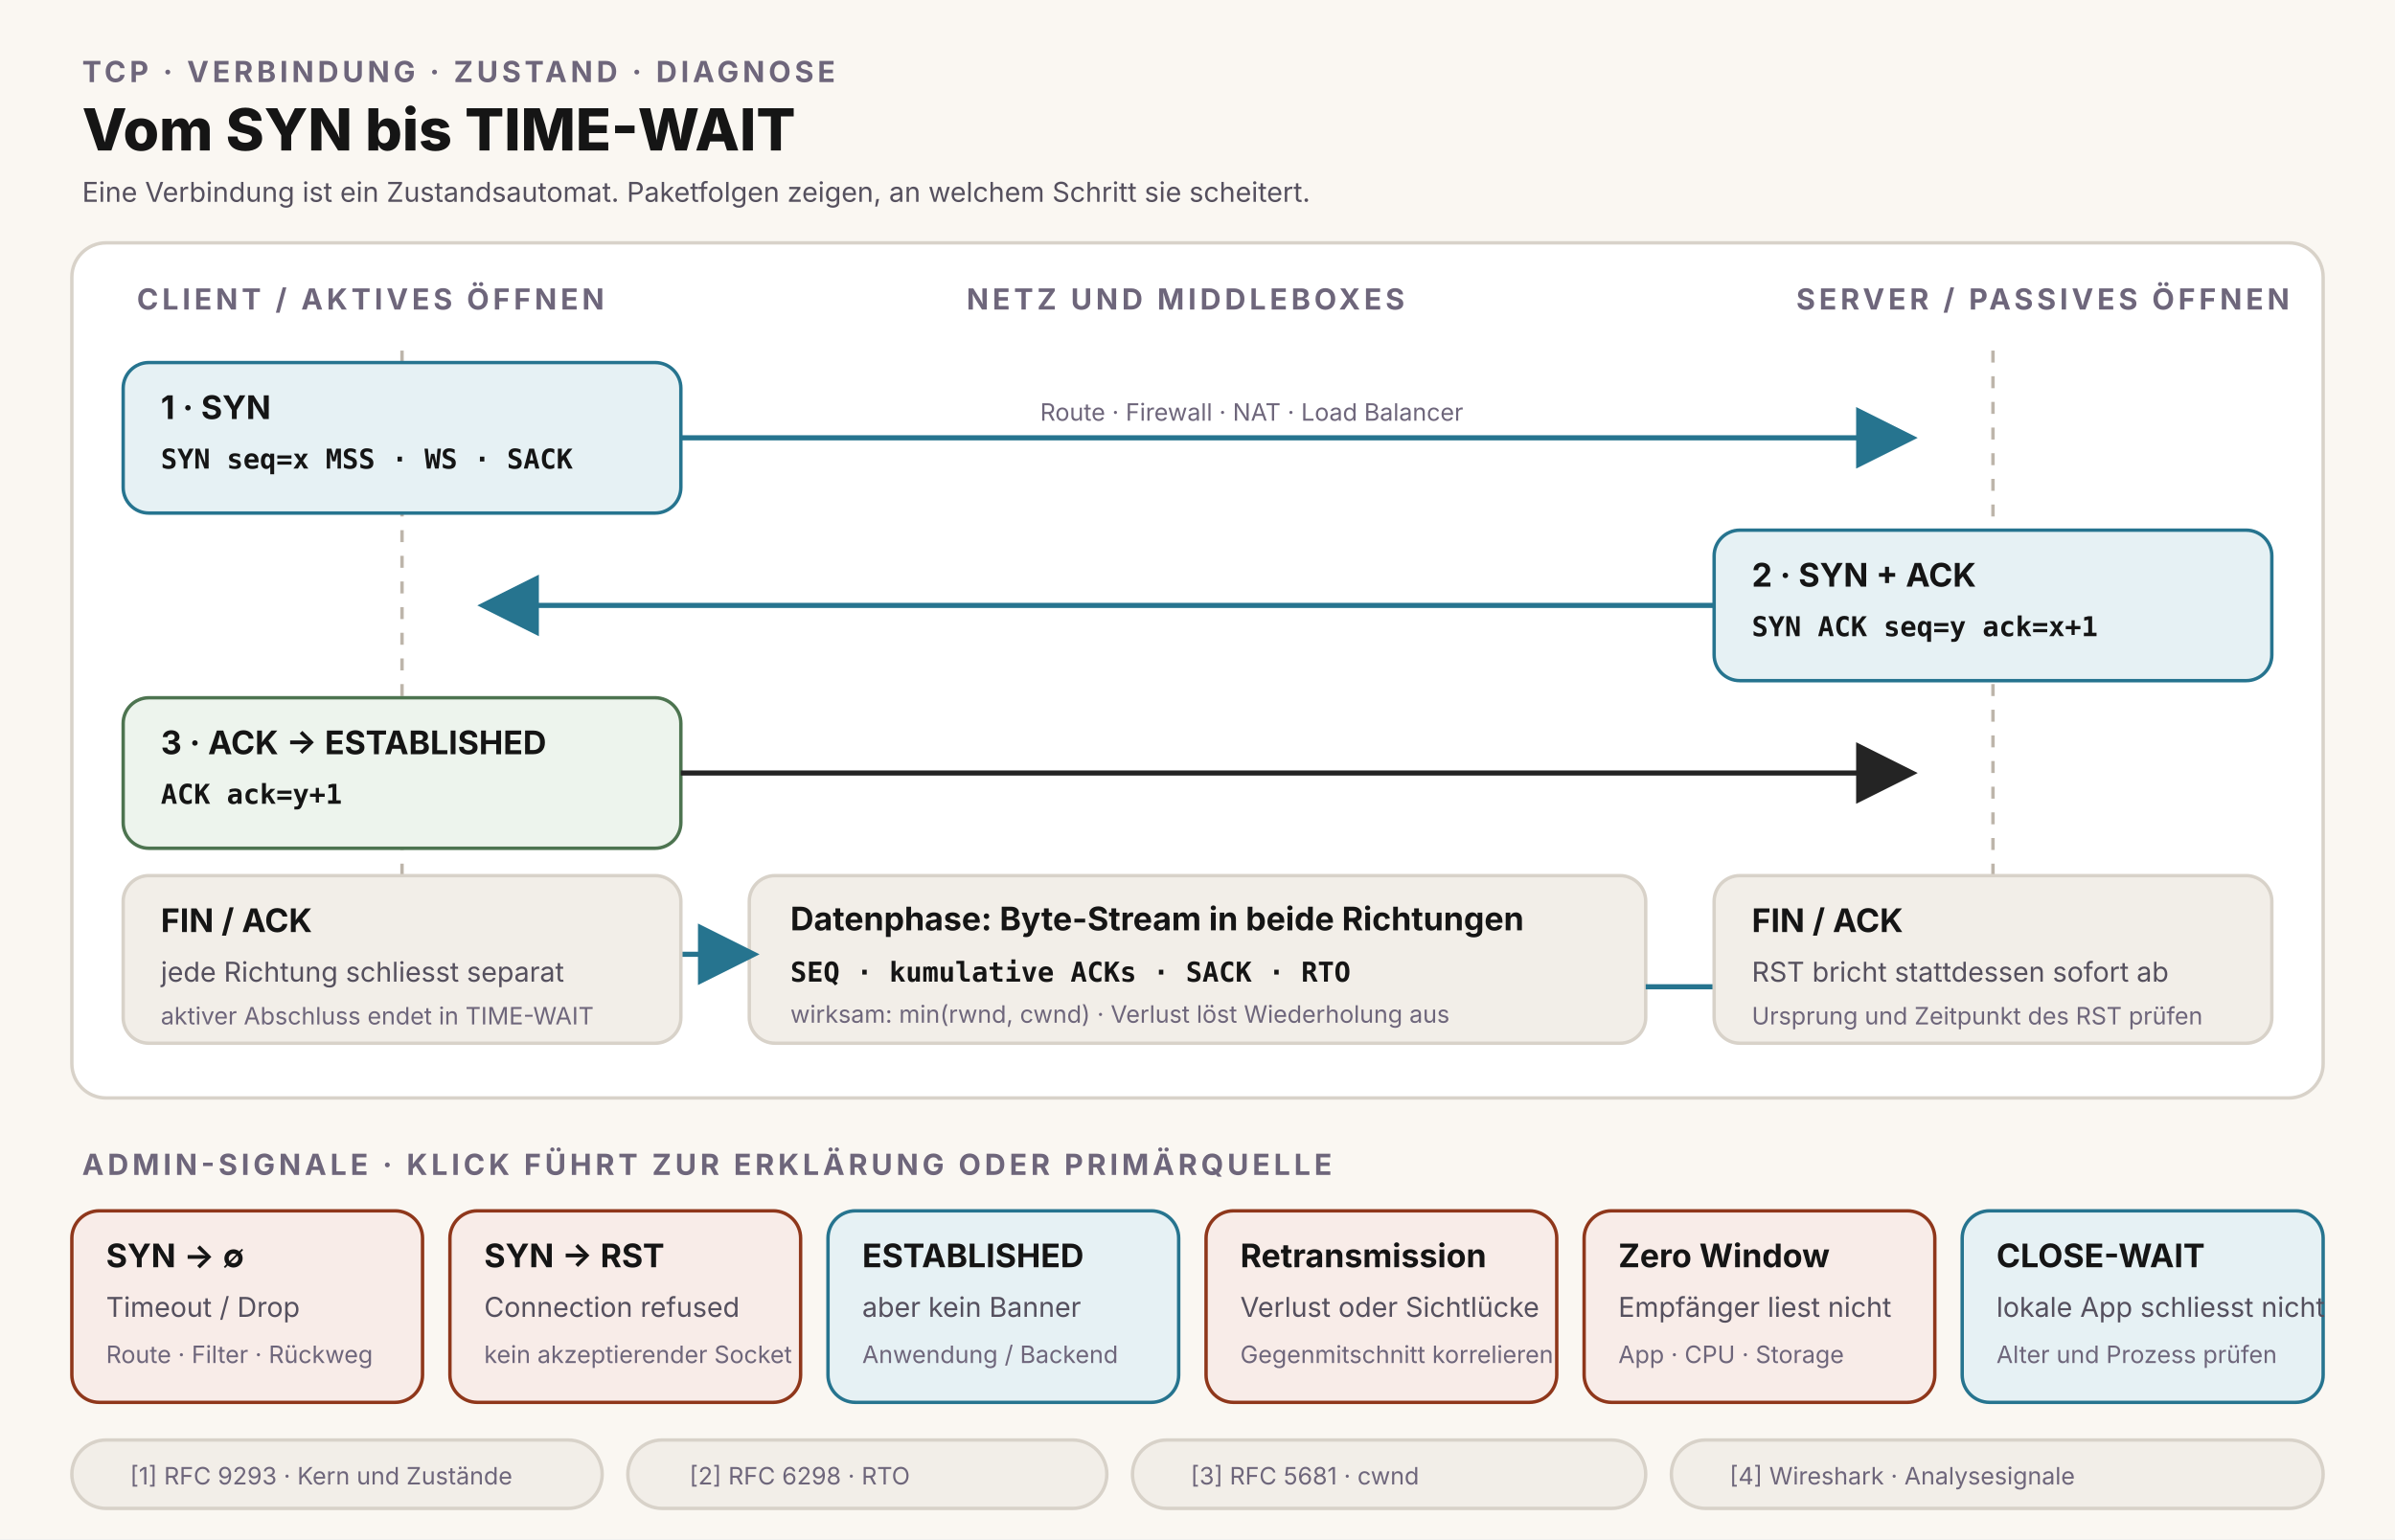
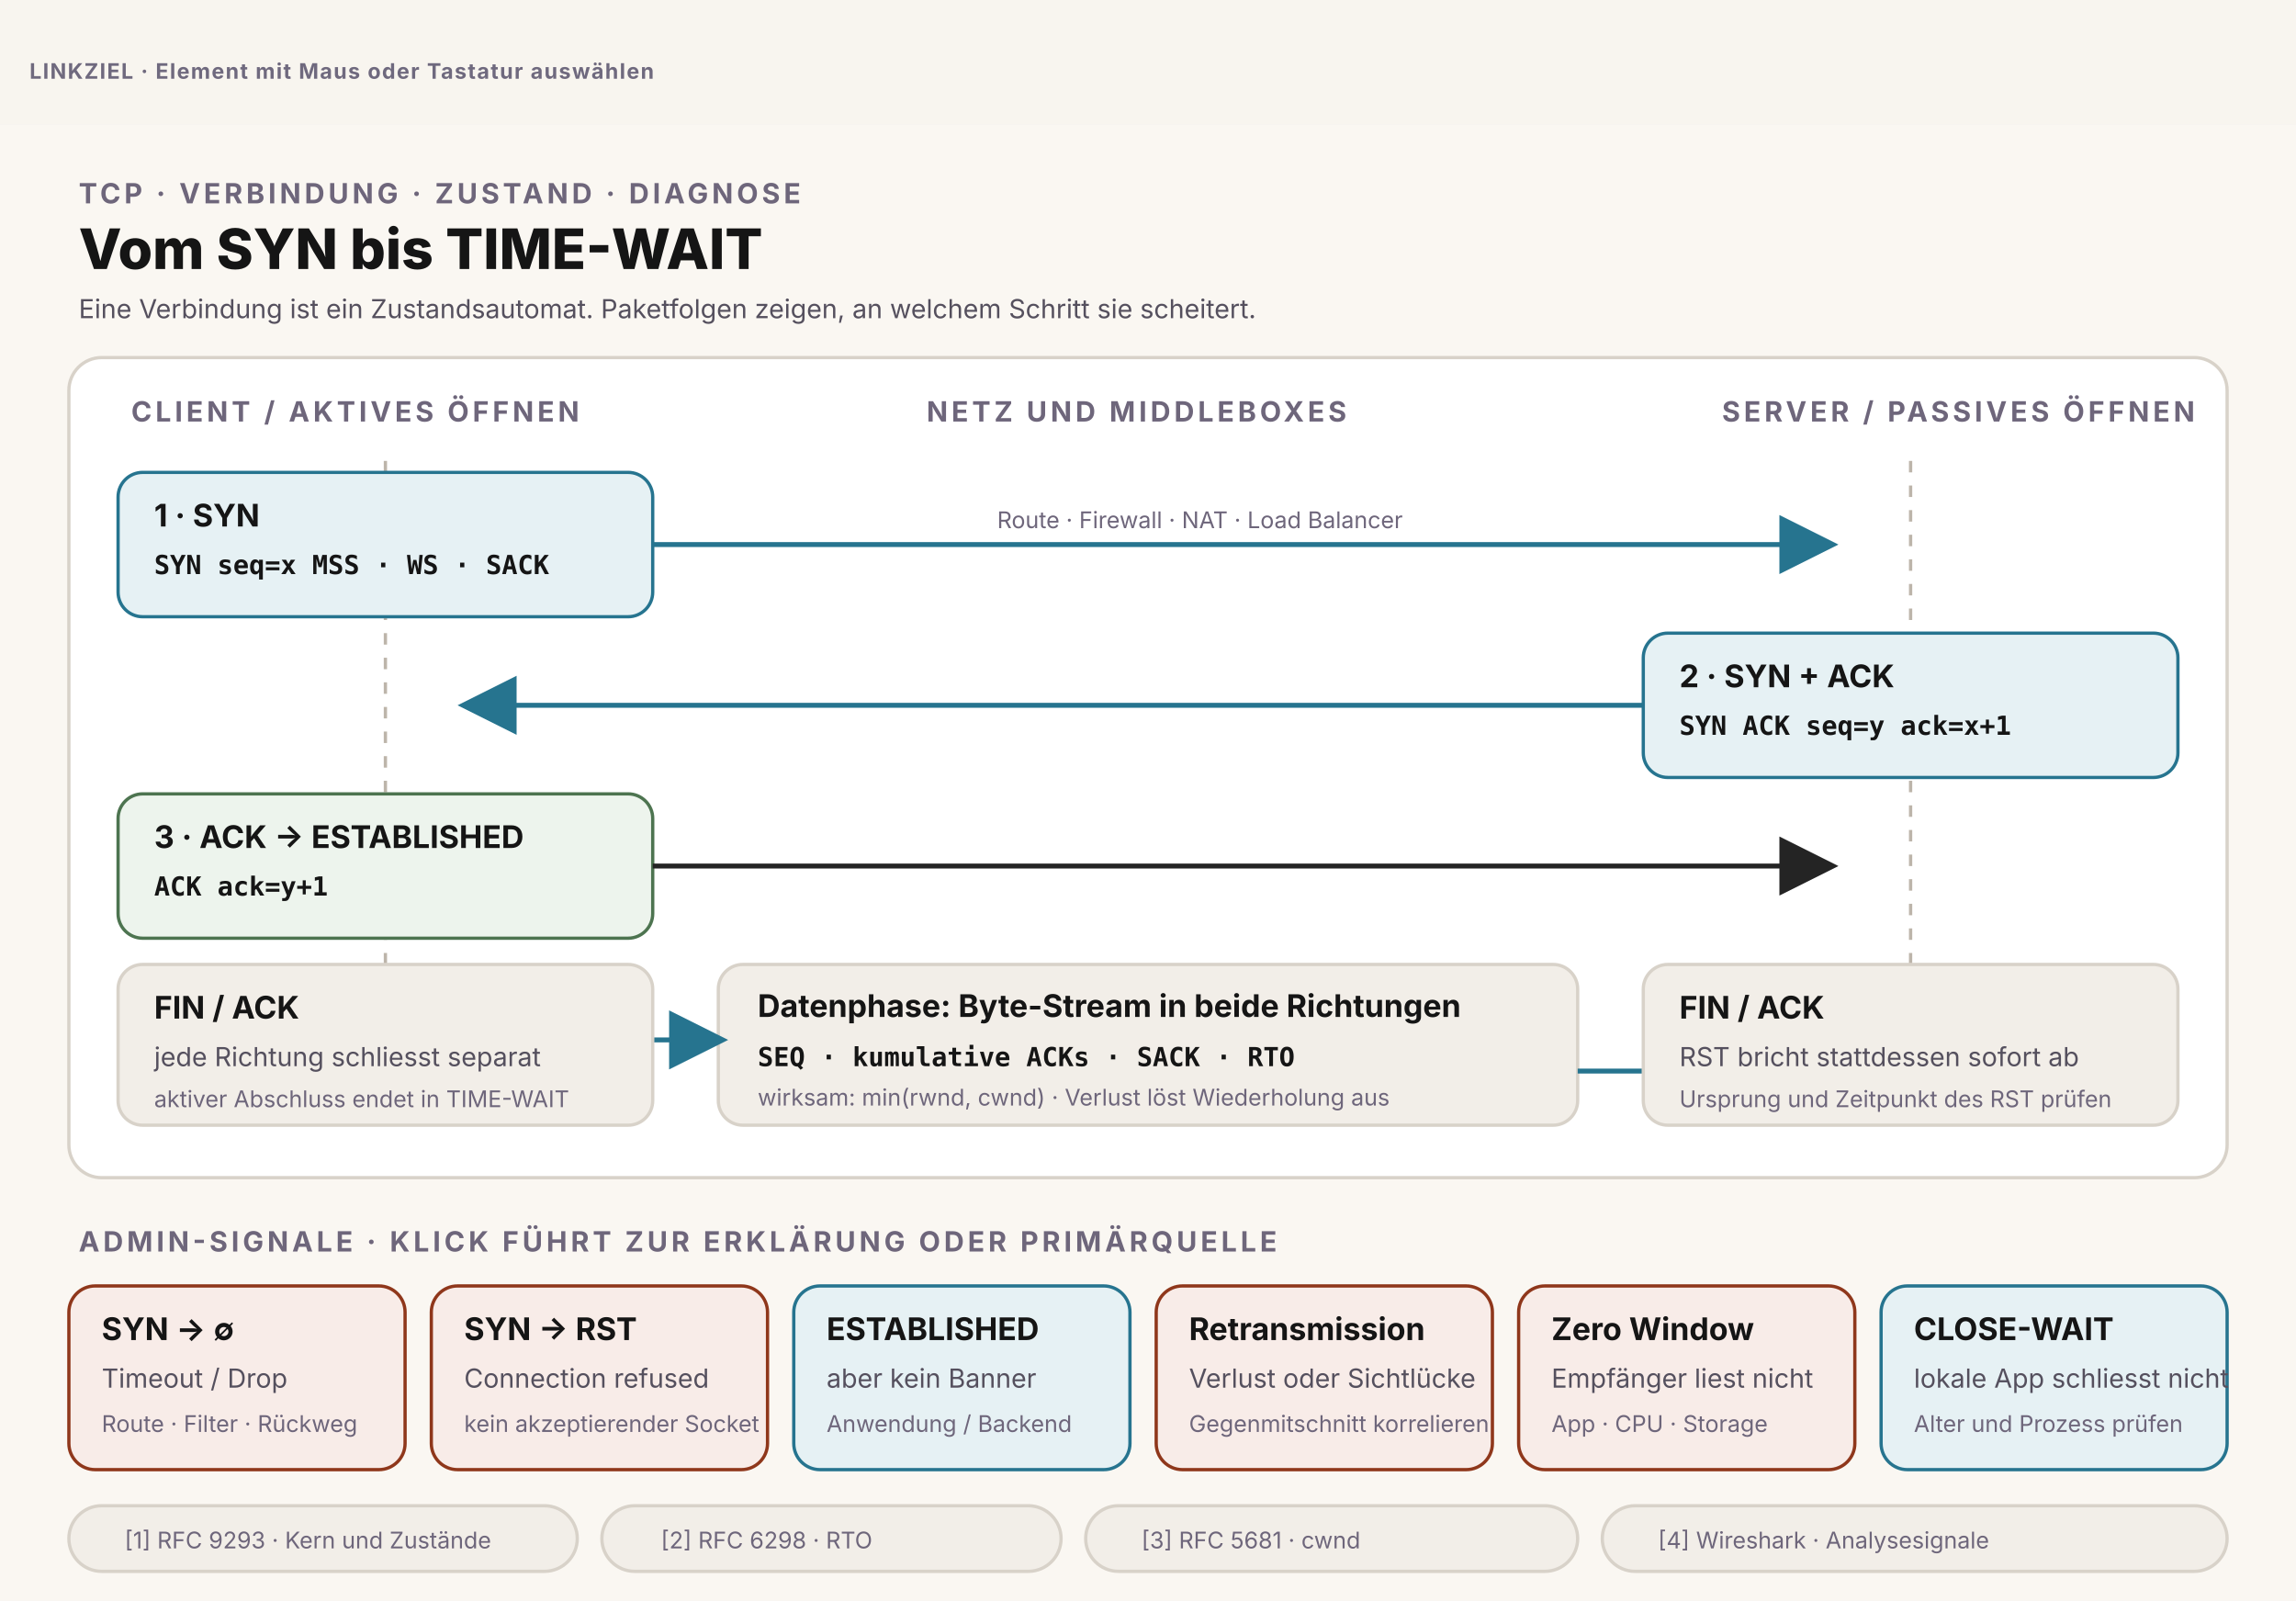
- <svg xmlns="http://www.w3.org/2000/svg" viewBox="0 0 1400 900" role="img" aria-labelledby="title desc">
+ <svg xmlns="http://www.w3.org/2000/svg" viewBox="0 -76 1400 976" role="img" aria-labelledby="title desc">
  <style>
    :root { color-scheme: light; }
    text { font-family: Inter, "Segoe UI", Arial, sans-serif; fill: #151515; }
    .bg { fill: #faf7f2; }
    .panel { fill: #fff; stroke: #d8d2c9; stroke-width: 2; }
    .soft { fill: #f2eee8; stroke: #d8d2c9; stroke-width: 2; }
    .blue { fill: #e6f1f4; stroke: #26748f; stroke-width: 2; }
    .rose { fill: #f8ece8; stroke: #8f371b; stroke-width: 2; }
    .green { fill: #edf4ed; stroke: #4d7450; stroke-width: 2; }
    .dash { fill: #fff; stroke: #bdb5aa; stroke-width: 2; stroke-dasharray: 9 8; }
    .kicker { font-size: 17px; letter-spacing: 2.2px; font-weight: 700; fill: #6e667b; }
    .h1 { font-size: 34px; font-weight: 760; }
    .h2 { font-size: 23px; font-weight: 720; }
    .label { font-size: 19px; font-weight: 700; }
    .body { font-size: 16px; fill: #55505e; }
    .small { font-size: 14px; fill: #6e667b; }
    .mono { font-family: "Cascadia Mono", Consolas, monospace; font-size: 16px; font-weight: 700; }
    .arrow { stroke: #242424; stroke-width: 3; fill: none; marker-end: url(#arrow); }
    .arrow-blue { stroke: #26748f; stroke-width: 3; fill: none; marker-end: url(#arrowBlue); }
    .arrow-rose { stroke: #8f371b; stroke-width: 3; fill: none; marker-end: url(#arrowRose); stroke-dasharray: 8 6; }
    .lifeline { stroke: #bdb5aa; stroke-width: 2; stroke-dasharray: 7 8; }
    a { outline: none; cursor: pointer; }
    a .hit { transition: fill .16s ease, stroke .16s ease, filter .16s ease; }
    a:hover .hit, a:focus .hit { fill: #d8ebf0; stroke: #0f607c; filter: drop-shadow(0 4px 6px rgba(15,96,124,.17)); }
    a:hover .risk, a:focus .risk { fill: #f4ddd5; stroke: #7c2e16; filter: drop-shadow(0 4px 6px rgba(124,46,22,.14)); }
    a:hover .source, a:focus .source { fill: #e1eff3; stroke: #26748f; }
    a:focus .hit, a:focus .risk, a:focus .source { stroke-width: 4; }
  </style>
  <defs>
    <marker id="arrow" markerWidth="12" markerHeight="12" refX="10" refY="6" orient="auto">
      <path d="M0,0 L12,6 L0,12 Z" fill="#242424" />
    </marker>
    <marker id="arrowBlue" markerWidth="12" markerHeight="12" refX="10" refY="6" orient="auto">
      <path d="M0,0 L12,6 L0,12 Z" fill="#26748f" />
    </marker>
    <marker id="arrowRose" markerWidth="12" markerHeight="12" refX="10" refY="6" orient="auto">
      <path d="M0,0 L12,6 L0,12 Z" fill="#8f371b" />
    </marker>
  </defs>
  <rect class="bg" width="1400" height="900" />
  <text class="kicker" x="48" y="48">TCP · VERBINDUNG · ZUSTAND · DIAGNOSE</text>
  <text class="h1" x="48" y="88">Vom SYN bis TIME-WAIT</text>
  <text class="body" x="48" y="118">Eine Verbindung ist ein Zustandsautomat. Paketfolgen zeigen, an welchem Schritt sie scheitert.</text>
  <rect class="panel" x="42" y="142" width="1316" height="500" rx="20" />
  <text class="kicker" x="80" y="181">CLIENT / AKTIVES ÖFFNEN</text>
  <text class="kicker" x="565" y="181">NETZ UND MIDDLEBOXES</text>
  <text class="kicker" x="1050" y="181">SERVER / PASSIVES ÖFFNEN</text>
  <line class="lifeline" x1="235" y1="205" x2="235" y2="605" />
  <line class="lifeline" x1="1165" y1="205" x2="1165" y2="605" />
  <a data-link-hint="1" href="/kb/tcp#verbindungsaufbau-datentransfer-und-abbau" target="_top" tabindex="0" aria-label="1 · SYN – SYN seq=x MSS · WS · SACK">
    <rect class="blue hit" x="72" y="212" width="326" height="88" rx="15" />
    <text class="label" x="94" y="245">1 · SYN</text>
    <text class="mono" x="94" y="274">SYN  seq=x  MSS · WS · SACK</text>
  </a>
  <path class="arrow-blue" d="M398 256 H1115" />
  <text class="small" x="608" y="246">Route · Firewall · NAT · Load Balancer</text>
  <a data-link-hint="2" href="https://datatracker.ietf.org/doc/html/rfc9293#section-3.5" target="_top" tabindex="0" aria-label="2 · SYN + ACK – SYN ACK seq=y ack=x+1">
    <rect class="blue hit" x="1002" y="310" width="326" height="88" rx="15" />
    <text class="label" x="1024" y="343">2 · SYN + ACK</text>
    <text class="mono" x="1024" y="372">SYN ACK  seq=y  ack=x+1</text>
  </a>
  <path class="arrow-blue" d="M1002 354 H285" />
  <a data-link-hint="3" href="https://datatracker.ietf.org/doc/html/rfc9293#section-3.3.2" target="_top" tabindex="0" aria-label="3 · ACK → ESTABLISHED – ACK ack=y+1">
    <rect class="green hit" x="72" y="408" width="326" height="88" rx="15" />
    <text class="label" x="94" y="441">3 · ACK → ESTABLISHED</text>
    <text class="mono" x="94" y="470">ACK  ack=y+1</text>
  </a>
  <path class="arrow" d="M398 452 H1115" />
  <a data-link-hint="4" href="/kb/tcp#sequenznummern-acks-und-retransmission" target="_top" tabindex="0" aria-label="Datenphase: Byte-Stream in beide Richtungen – SEQ · kumulative ACKs · SACK · RTO – wirksam: min(rwnd, cwnd) · Verlust löst Wiederholung aus">
    <rect class="soft hit" x="438" y="512" width="524" height="98" rx="15" />
    <text class="label" x="462" y="544">Datenphase: Byte-Stream in beide Richtungen</text>
    <text class="mono" x="462" y="574">SEQ · kumulative ACKs · SACK · RTO</text>
    <text class="small" x="462" y="598">wirksam: min(rwnd, cwnd) · Verlust löst Wiederholung aus</text>
  </a>
  <path class="arrow-blue" d="M398 558 H438" />
  <path class="arrow-blue" d="M962 577 H1115" />
  <a data-link-hint="5" href="https://datatracker.ietf.org/doc/html/rfc9293#section-3.6" target="_top" tabindex="0" aria-label="FIN / ACK – jede Richtung schliesst separat – aktiver Abschluss endet in TIME-WAIT">
    <rect class="soft hit" x="72" y="512" width="326" height="98" rx="15" />
    <text class="label" x="94" y="545">FIN / ACK</text>
    <text class="body" x="94" y="574">jede Richtung schliesst separat</text>
    <text class="small" x="94" y="599">aktiver Abschluss endet in TIME-WAIT</text>
  </a>
  <a data-link-hint="6" href="https://datatracker.ietf.org/doc/html/rfc9293#section-3.5.2" target="_top" tabindex="0" aria-label="FIN / ACK – RST bricht stattdessen sofort ab – Ursprung und Zeitpunkt des RST prüfen">
    <rect class="soft hit" x="1002" y="512" width="326" height="98" rx="15" />
    <text class="label" x="1024" y="545">FIN / ACK</text>
    <text class="body" x="1024" y="574">RST bricht stattdessen sofort ab</text>
    <text class="small" x="1024" y="599">Ursprung und Zeitpunkt des RST prüfen</text>
  </a>
  <text class="kicker" x="48" y="687">ADMIN-SIGNALE · KLICK FÜHRT ZUR ERKLÄRUNG ODER PRIMÄRQUELLE</text>
  <a data-link-hint="7" href="/kb/tcp#diagnose-vom-socket-bis-zum-paket" target="_top" tabindex="0" aria-label="SYN → ∅ – Timeout / Drop – Route · Filter · Rückweg">
    <rect class="rose risk" x="42" y="708" width="205" height="112" rx="16" />
    <text class="label" x="62" y="741">SYN → ∅</text>
    <text class="body" x="62" y="770">Timeout / Drop</text>
    <text class="small" x="62" y="797">Route · Filter · Rückweg</text>
  </a>
  <a data-link-hint="8" href="https://datatracker.ietf.org/doc/html/rfc9293#section-3.5.2" target="_top" tabindex="0" aria-label="SYN → RST – Connection refused – kein akzeptierender Socket">
    <rect class="rose risk" x="263" y="708" width="205" height="112" rx="16" />
    <text class="label" x="283" y="741">SYN → RST</text>
    <text class="body" x="283" y="770">Connection refused</text>
    <text class="small" x="283" y="797">kein akzeptierender Socket</text>
  </a>
  <a data-link-hint="9" href="/kb/tcp#diagnose-vom-socket-bis-zum-paket" target="_top" tabindex="0" aria-label="ESTABLISHED – aber kein Banner – Anwendung / Backend">
    <rect class="blue hit" x="484" y="708" width="205" height="112" rx="16" />
    <text class="label" x="504" y="741">ESTABLISHED</text>
    <text class="body" x="504" y="770">aber kein Banner</text>
    <text class="small" x="504" y="797">Anwendung / Backend</text>
  </a>
  <a data-link-hint="10" href="https://www.wireshark.org/docs/wsug_html_chunked/ChAdvTCPAnalysis.html" target="_top" tabindex="0" aria-label="Retransmission – Verlust oder Sichtlücke – Gegenmitschnitt korrelieren">
    <rect class="rose risk" x="705" y="708" width="205" height="112" rx="16" />
    <text class="label" x="725" y="741">Retransmission</text>
    <text class="body" x="725" y="770">Verlust oder Sichtlücke</text>
    <text class="small" x="725" y="797">Gegenmitschnitt korrelieren</text>
  </a>
  <a data-link-hint="11" href="/kb/tcp#flusskontrolle-und-staukontrolle" target="_top" tabindex="0" aria-label="Zero Window – Empfänger liest nicht – App · CPU · Storage">
    <rect class="rose risk" x="926" y="708" width="205" height="112" rx="16" />
    <text class="label" x="946" y="741">Zero Window</text>
    <text class="body" x="946" y="770">Empfänger liest nicht</text>
    <text class="small" x="946" y="797">App · CPU · Storage</text>
  </a>
  <a data-link-hint="12" href="/kb/tcp#verbindungsaufbau-datentransfer-und-abbau" target="_top" tabindex="0" aria-label="CLOSE-WAIT – lokale App schliesst nicht – Alter und Prozess prüfen">
    <rect class="blue hit" x="1147" y="708" width="211" height="112" rx="16" />
    <text class="label" x="1167" y="741">CLOSE-WAIT</text>
    <text class="body" x="1167" y="770">lokale App schliesst nicht</text>
    <text class="small" x="1167" y="797">Alter und Prozess prüfen</text>
  </a>
  <a data-link-hint="13" href="https://datatracker.ietf.org/doc/html/rfc9293" target="_top" tabindex="0" aria-label="[1] RFC 9293 · Kern und Zustände">
    <rect class="soft source" x="42" y="842" width="310" height="40" rx="20" />
    <text class="small" x="76" y="868">[1] RFC 9293 · Kern und Zustände</text>
  </a>
  <a data-link-hint="14" href="https://datatracker.ietf.org/doc/html/rfc6298" target="_top" tabindex="0" aria-label="[2] RFC 6298 · RTO">
    <rect class="soft source" x="367" y="842" width="280" height="40" rx="20" />
    <text class="small" x="403" y="868">[2] RFC 6298 · RTO</text>
  </a>
  <a data-link-hint="15" href="https://datatracker.ietf.org/doc/html/rfc5681" target="_top" tabindex="0" aria-label="[3] RFC 5681 · cwnd">
    <rect class="soft source" x="662" y="842" width="300" height="40" rx="20" />
    <text class="small" x="696" y="868">[3] RFC 5681 · cwnd</text>
  </a>
  <a data-link-hint="16" href="https://www.wireshark.org/docs/wsug_html_chunked/ChAdvTCPAnalysis.html" target="_top" tabindex="0" aria-label="[4] Wireshark · Analysesignale">
    <rect class="soft source" x="977" y="842" width="381" height="40" rx="20" />
    <text class="small" x="1011" y="868">[4] Wireshark · Analysesignale</text>
  </a>
  <style>
+     .link-target-gutter{fill:#f8f5ef}
+     .link-target-placeholder{font:650 13px system-ui,-apple-system,"Segoe UI",sans-serif;letter-spacing:.06em;fill:#6f697e}
    .link-target-ui{opacity:0;transition:opacity .12s ease;pointer-events:none}
    svg:has(a[href]:hover) .link-target-ui,svg:has(a[href]:focus) .link-target-ui{opacity:1}
    .link-target-backdrop{fill:#13263a;stroke:#ffffff;stroke-width:2}
    .link-target-copy{opacity:0}
    .link-target-label{font:700 16px system-ui,-apple-system,"Segoe UI",sans-serif;fill:#ffffff}
    .link-target-address{font:500 12px ui-monospace,"SFMono-Regular",Consolas,monospace;fill:#bfe7ff}
svg:has(a[data-link-hint="1"]:hover) .link-target-copy-1,svg:has(a[data-link-hint="1"]:focus) .link-target-copy-1{opacity:1}
svg:has(a[data-link-hint="2"]:hover) .link-target-copy-2,svg:has(a[data-link-hint="2"]:focus) .link-target-copy-2{opacity:1}
svg:has(a[data-link-hint="3"]:hover) .link-target-copy-3,svg:has(a[data-link-hint="3"]:focus) .link-target-copy-3{opacity:1}
svg:has(a[data-link-hint="4"]:hover) .link-target-copy-4,svg:has(a[data-link-hint="4"]:focus) .link-target-copy-4{opacity:1}
svg:has(a[data-link-hint="5"]:hover) .link-target-copy-5,svg:has(a[data-link-hint="5"]:focus) .link-target-copy-5{opacity:1}
svg:has(a[data-link-hint="6"]:hover) .link-target-copy-6,svg:has(a[data-link-hint="6"]:focus) .link-target-copy-6{opacity:1}
svg:has(a[data-link-hint="7"]:hover) .link-target-copy-7,svg:has(a[data-link-hint="7"]:focus) .link-target-copy-7{opacity:1}
svg:has(a[data-link-hint="8"]:hover) .link-target-copy-8,svg:has(a[data-link-hint="8"]:focus) .link-target-copy-8{opacity:1}
svg:has(a[data-link-hint="9"]:hover) .link-target-copy-9,svg:has(a[data-link-hint="9"]:focus) .link-target-copy-9{opacity:1}
svg:has(a[data-link-hint="10"]:hover) .link-target-copy-10,svg:has(a[data-link-hint="10"]:focus) .link-target-copy-10{opacity:1}
svg:has(a[data-link-hint="11"]:hover) .link-target-copy-11,svg:has(a[data-link-hint="11"]:focus) .link-target-copy-11{opacity:1}
svg:has(a[data-link-hint="12"]:hover) .link-target-copy-12,svg:has(a[data-link-hint="12"]:focus) .link-target-copy-12{opacity:1}
svg:has(a[data-link-hint="13"]:hover) .link-target-copy-13,svg:has(a[data-link-hint="13"]:focus) .link-target-copy-13{opacity:1}
svg:has(a[data-link-hint="14"]:hover) .link-target-copy-14,svg:has(a[data-link-hint="14"]:focus) .link-target-copy-14{opacity:1}
svg:has(a[data-link-hint="15"]:hover) .link-target-copy-15,svg:has(a[data-link-hint="15"]:focus) .link-target-copy-15{opacity:1}
svg:has(a[data-link-hint="16"]:hover) .link-target-copy-16,svg:has(a[data-link-hint="16"]:focus) .link-target-copy-16{opacity:1}
  </style>
+   <rect class="link-target-gutter" x="0" y="-76" width="1400" height="76" />
+   <text class="link-target-placeholder" x="18" y="-28">LINKZIEL · Element mit Maus oder Tastatur auswählen</text>
  <g class="link-target-ui" aria-hidden="true" pointer-events="none">
-     <rect class="link-target-backdrop" x="12" y="10" width="1376" height="62" rx="12" />
+     <rect class="link-target-backdrop" x="12" y="-70" width="1376" height="62" rx="12" />
    <g class="link-target-copy link-target-copy-1">
-       <text class="link-target-label" x="26" y="38">Öffnet: Drei-Wege-Handshake im Artikel öffnen</text>
-       <text class="link-target-address" x="26" y="60">Ziel: /kb/tcp#verbindungsaufbau-datentransfer-und-abbau</text>
+       <text class="link-target-label" x="26" y="-42">Öffnet: Drei-Wege-Handshake im Artikel öffnen</text>
+       <text class="link-target-address" x="26" y="-20">Ziel: /kb/tcp#verbindungsaufbau-datentransfer-und-abbau</text>
    </g>
    <g class="link-target-copy link-target-copy-2">
-       <text class="link-target-label" x="26" y="38">Öffnet: RFC 9293: Opening and Closing Connections</text>
-       <text class="link-target-address" x="26" y="60">Ziel: https://datatracker.ietf.org/doc/html/rfc9293#section-3.5</text>
+       <text class="link-target-label" x="26" y="-42">Öffnet: RFC 9293: Opening and Closing Connections</text>
+       <text class="link-target-address" x="26" y="-20">Ziel: https://datatracker.ietf.org/doc/html/rfc9293#section-3.5</text>
    </g>
    <g class="link-target-copy link-target-copy-3">
-       <text class="link-target-label" x="26" y="38">Öffnet: RFC 9293: TCP State Machine Overview</text>
-       <text class="link-target-address" x="26" y="60">Ziel: https://datatracker.ietf.org/doc/html/rfc9293#section-3.3.2</text>
+       <text class="link-target-label" x="26" y="-42">Öffnet: RFC 9293: TCP State Machine Overview</text>
+       <text class="link-target-address" x="26" y="-20">Ziel: https://datatracker.ietf.org/doc/html/rfc9293#section-3.3.2</text>
    </g>
    <g class="link-target-copy link-target-copy-4">
-       <text class="link-target-label" x="26" y="38">Öffnet: Sequenznummern und Retransmission im Artikel öffnen</text>
-       <text class="link-target-address" x="26" y="60">Ziel: /kb/tcp#sequenznummern-acks-und-retransmission</text>
+       <text class="link-target-label" x="26" y="-42">Öffnet: Sequenznummern und Retransmission im Artikel öffnen</text>
+       <text class="link-target-address" x="26" y="-20">Ziel: /kb/tcp#sequenznummern-acks-und-retransmission</text>
    </g>
    <g class="link-target-copy link-target-copy-5">
-       <text class="link-target-label" x="26" y="38">Öffnet: RFC 9293: Closing a Connection</text>
-       <text class="link-target-address" x="26" y="60">Ziel: https://datatracker.ietf.org/doc/html/rfc9293#section-3.6</text>
+       <text class="link-target-label" x="26" y="-42">Öffnet: RFC 9293: Closing a Connection</text>
+       <text class="link-target-address" x="26" y="-20">Ziel: https://datatracker.ietf.org/doc/html/rfc9293#section-3.6</text>
    </g>
    <g class="link-target-copy link-target-copy-6">
-       <text class="link-target-label" x="26" y="38">Öffnet: RFC 9293: Reset Generation</text>
-       <text class="link-target-address" x="26" y="60">Ziel: https://datatracker.ietf.org/doc/html/rfc9293#section-3.5.2</text>
+       <text class="link-target-label" x="26" y="-42">Öffnet: RFC 9293: Reset Generation</text>
+       <text class="link-target-address" x="26" y="-20">Ziel: https://datatracker.ietf.org/doc/html/rfc9293#section-3.5.2</text>
    </g>
    <g class="link-target-copy link-target-copy-7">
-       <text class="link-target-label" x="26" y="38">Öffnet: SYN ohne Antwort: Diagnosematrix öffnen</text>
-       <text class="link-target-address" x="26" y="60">Ziel: /kb/tcp#diagnose-vom-socket-bis-zum-paket</text>
+       <text class="link-target-label" x="26" y="-42">Öffnet: SYN ohne Antwort: Diagnosematrix öffnen</text>
+       <text class="link-target-address" x="26" y="-20">Ziel: /kb/tcp#diagnose-vom-socket-bis-zum-paket</text>
    </g>
    <g class="link-target-copy link-target-copy-8">
-       <text class="link-target-label" x="26" y="38">Öffnet: RFC 9293: Reset Generation</text>
-       <text class="link-target-address" x="26" y="60">Ziel: https://datatracker.ietf.org/doc/html/rfc9293#section-3.5.2</text>
+       <text class="link-target-label" x="26" y="-42">Öffnet: RFC 9293: Reset Generation</text>
+       <text class="link-target-address" x="26" y="-20">Ziel: https://datatracker.ietf.org/doc/html/rfc9293#section-3.5.2</text>
    </g>
    <g class="link-target-copy link-target-copy-9">
-       <text class="link-target-label" x="26" y="38">Öffnet: Handshake ohne Banner: Diagnose öffnen</text>
-       <text class="link-target-address" x="26" y="60">Ziel: /kb/tcp#diagnose-vom-socket-bis-zum-paket</text>
+       <text class="link-target-label" x="26" y="-42">Öffnet: Handshake ohne Banner: Diagnose öffnen</text>
+       <text class="link-target-address" x="26" y="-20">Ziel: /kb/tcp#diagnose-vom-socket-bis-zum-paket</text>
    </g>
    <g class="link-target-copy link-target-copy-10">
-       <text class="link-target-label" x="26" y="38">Öffnet: Wireshark TCP Analysis</text>
-       <text class="link-target-address" x="26" y="60">Ziel: https://www.wireshark.org/docs/wsug_html_chunked/ChAdvTCPAnalysis.html</text>
+       <text class="link-target-label" x="26" y="-42">Öffnet: Wireshark TCP Analysis</text>
+       <text class="link-target-address" x="26" y="-20">Ziel: https://www.wireshark.org/docs/wsug_html_chunked/ChAdvTCPAnalysis.html</text>
    </g>
    <g class="link-target-copy link-target-copy-11">
-       <text class="link-target-label" x="26" y="38">Öffnet: Flusskontrolle und Zero Window öffnen</text>
-       <text class="link-target-address" x="26" y="60">Ziel: /kb/tcp#flusskontrolle-und-staukontrolle</text>
+       <text class="link-target-label" x="26" y="-42">Öffnet: Flusskontrolle und Zero Window öffnen</text>
+       <text class="link-target-address" x="26" y="-20">Ziel: /kb/tcp#flusskontrolle-und-staukontrolle</text>
    </g>
    <g class="link-target-copy link-target-copy-12">
-       <text class="link-target-label" x="26" y="38">Öffnet: CLOSE-WAIT und TIME-WAIT im Artikel öffnen</text>
-       <text class="link-target-address" x="26" y="60">Ziel: /kb/tcp#verbindungsaufbau-datentransfer-und-abbau</text>
+       <text class="link-target-label" x="26" y="-42">Öffnet: CLOSE-WAIT und TIME-WAIT im Artikel öffnen</text>
+       <text class="link-target-address" x="26" y="-20">Ziel: /kb/tcp#verbindungsaufbau-datentransfer-und-abbau</text>
    </g>
    <g class="link-target-copy link-target-copy-13">
-       <text class="link-target-label" x="26" y="38">Öffnet: [1] RFC 9293 · Kern und Zustände</text>
-       <text class="link-target-address" x="26" y="60">Ziel: https://datatracker.ietf.org/doc/html/rfc9293</text>
+       <text class="link-target-label" x="26" y="-42">Öffnet: [1] RFC 9293 · Kern und Zustände</text>
+       <text class="link-target-address" x="26" y="-20">Ziel: https://datatracker.ietf.org/doc/html/rfc9293</text>
    </g>
    <g class="link-target-copy link-target-copy-14">
-       <text class="link-target-label" x="26" y="38">Öffnet: [2] RFC 6298 · RTO</text>
-       <text class="link-target-address" x="26" y="60">Ziel: https://datatracker.ietf.org/doc/html/rfc6298</text>
+       <text class="link-target-label" x="26" y="-42">Öffnet: [2] RFC 6298 · RTO</text>
+       <text class="link-target-address" x="26" y="-20">Ziel: https://datatracker.ietf.org/doc/html/rfc6298</text>
    </g>
    <g class="link-target-copy link-target-copy-15">
-       <text class="link-target-label" x="26" y="38">Öffnet: [3] RFC 5681 · cwnd</text>
-       <text class="link-target-address" x="26" y="60">Ziel: https://datatracker.ietf.org/doc/html/rfc5681</text>
+       <text class="link-target-label" x="26" y="-42">Öffnet: [3] RFC 5681 · cwnd</text>
+       <text class="link-target-address" x="26" y="-20">Ziel: https://datatracker.ietf.org/doc/html/rfc5681</text>
    </g>
    <g class="link-target-copy link-target-copy-16">
-       <text class="link-target-label" x="26" y="38">Öffnet: [4] Wireshark · Analysesignale</text>
-       <text class="link-target-address" x="26" y="60">Ziel: https://www.wireshark.org/docs/wsug_html_chunked/ChAdvTCPAnalysis.html</text>
+       <text class="link-target-label" x="26" y="-42">Öffnet: [4] Wireshark · Analysesignale</text>
+       <text class="link-target-address" x="26" y="-20">Ziel: https://www.wireshark.org/docs/wsug_html_chunked/ChAdvTCPAnalysis.html</text>
    </g>
  </g>
</svg>
